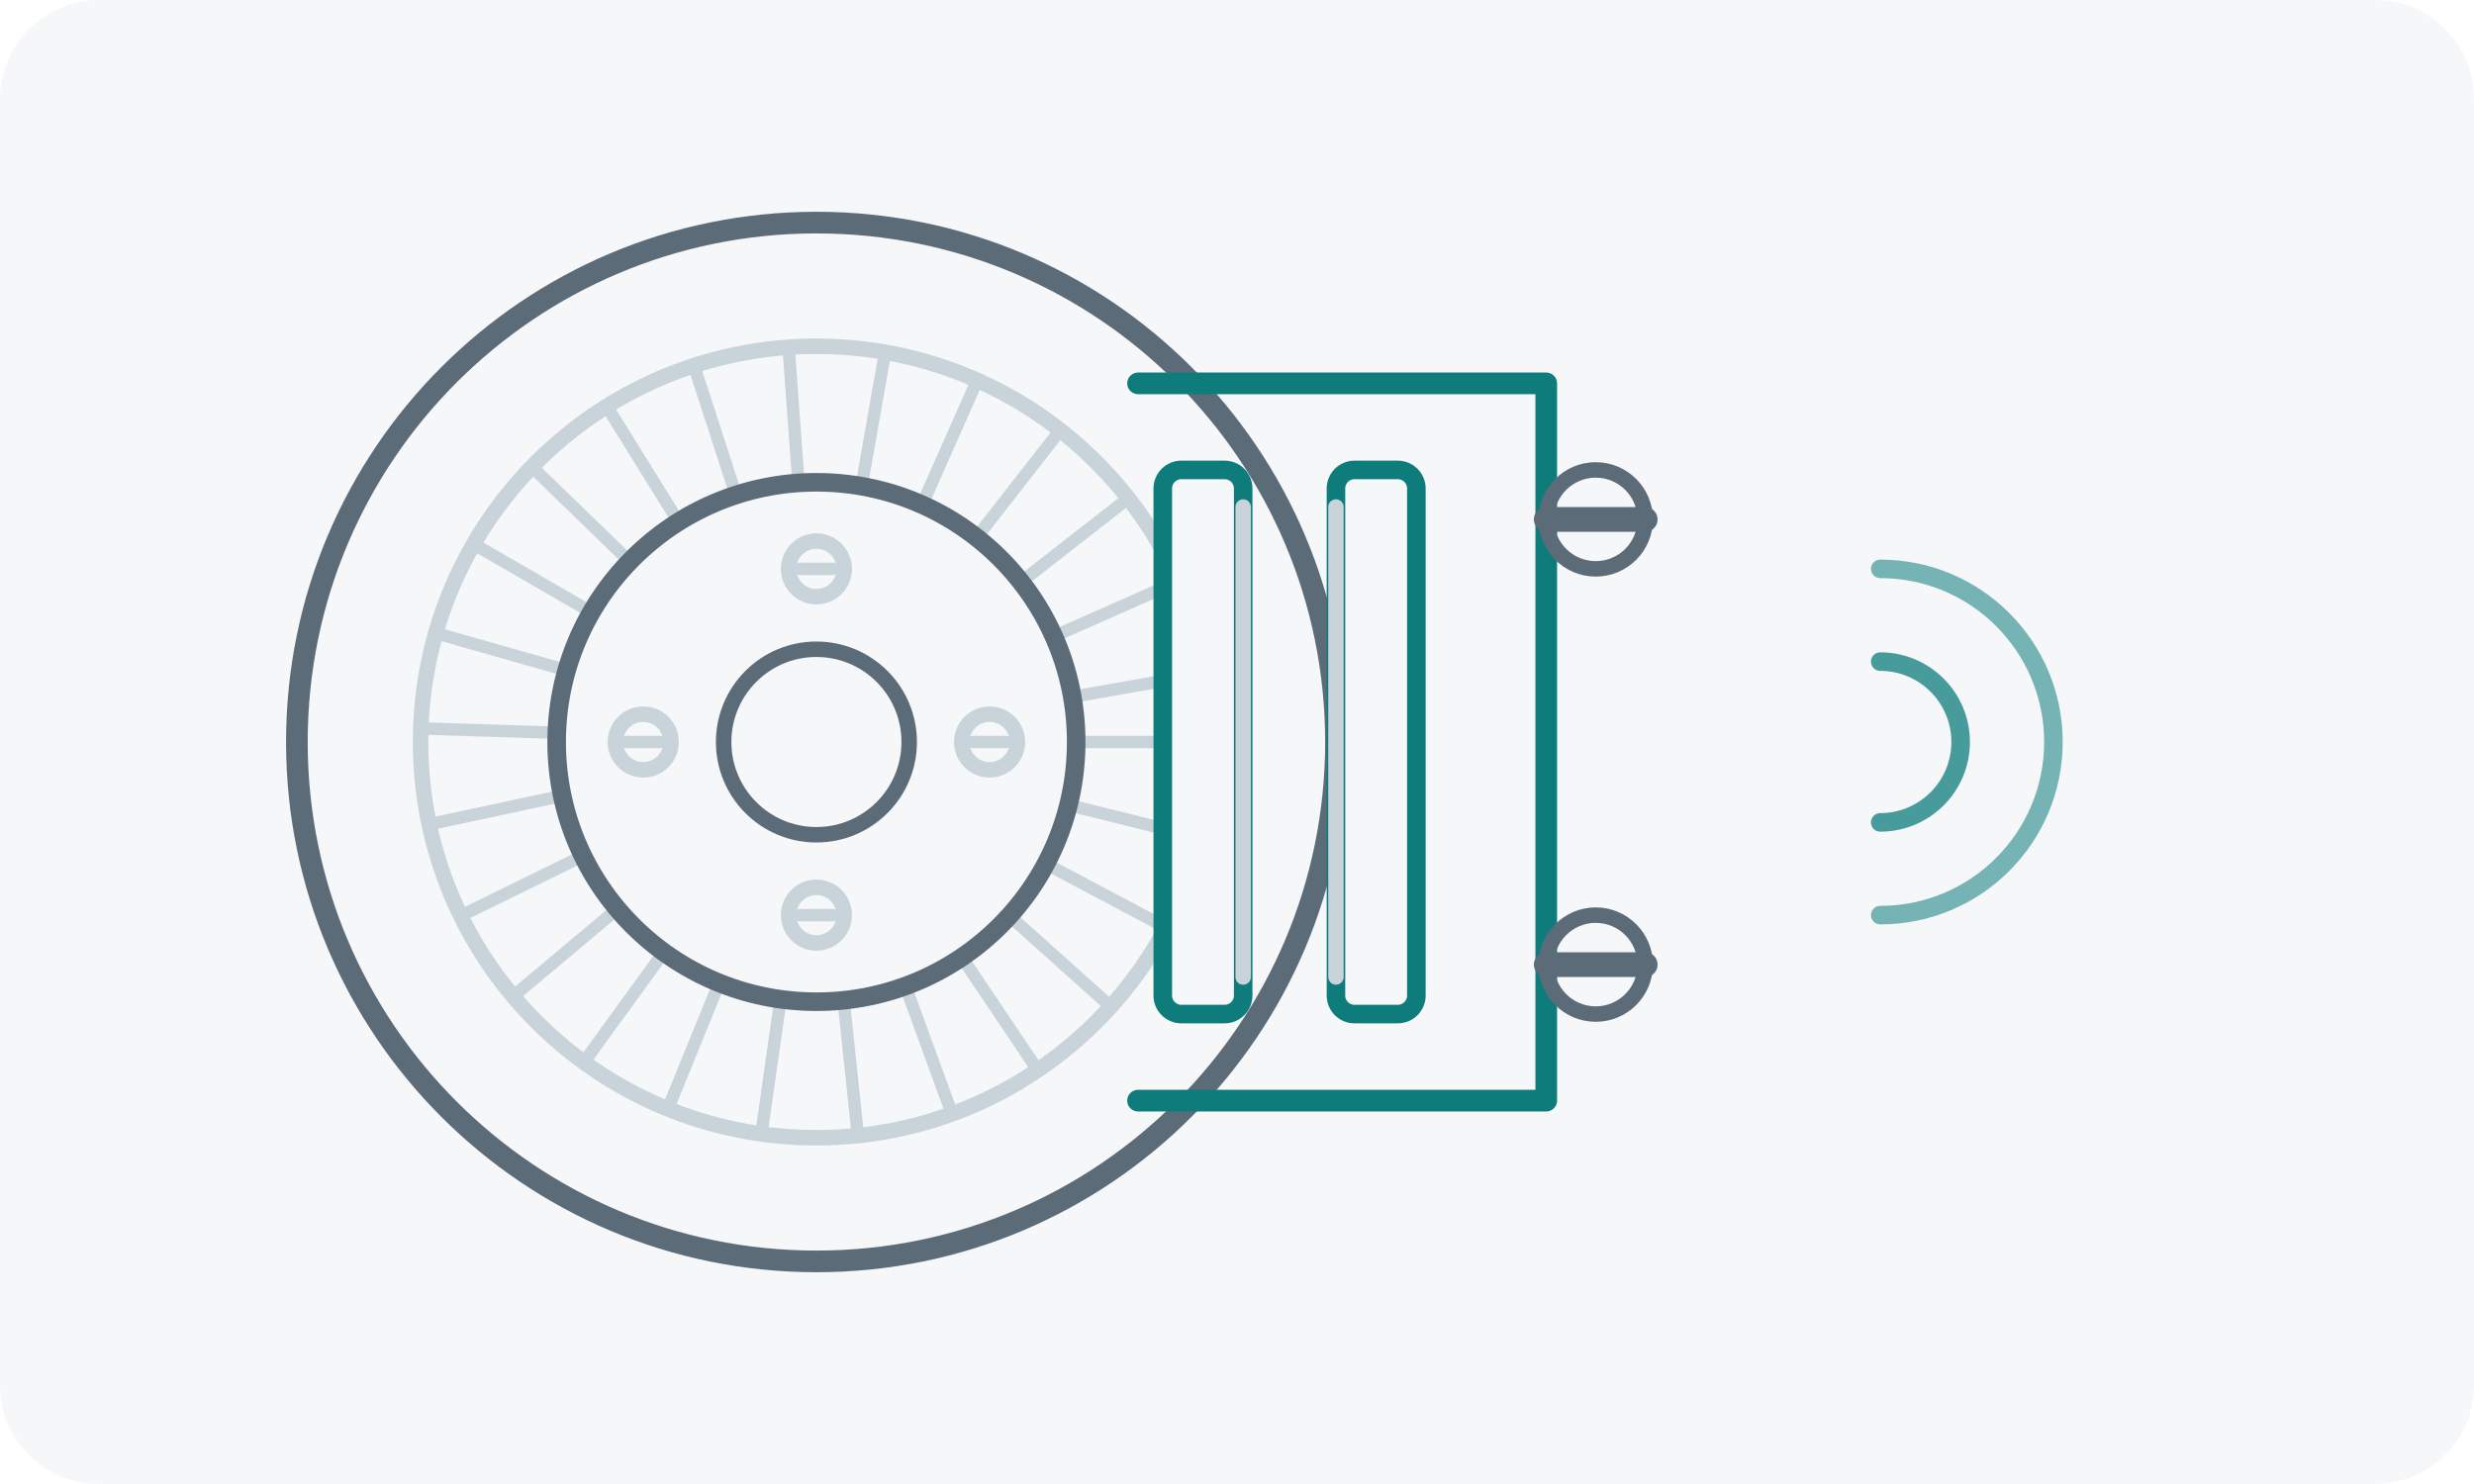
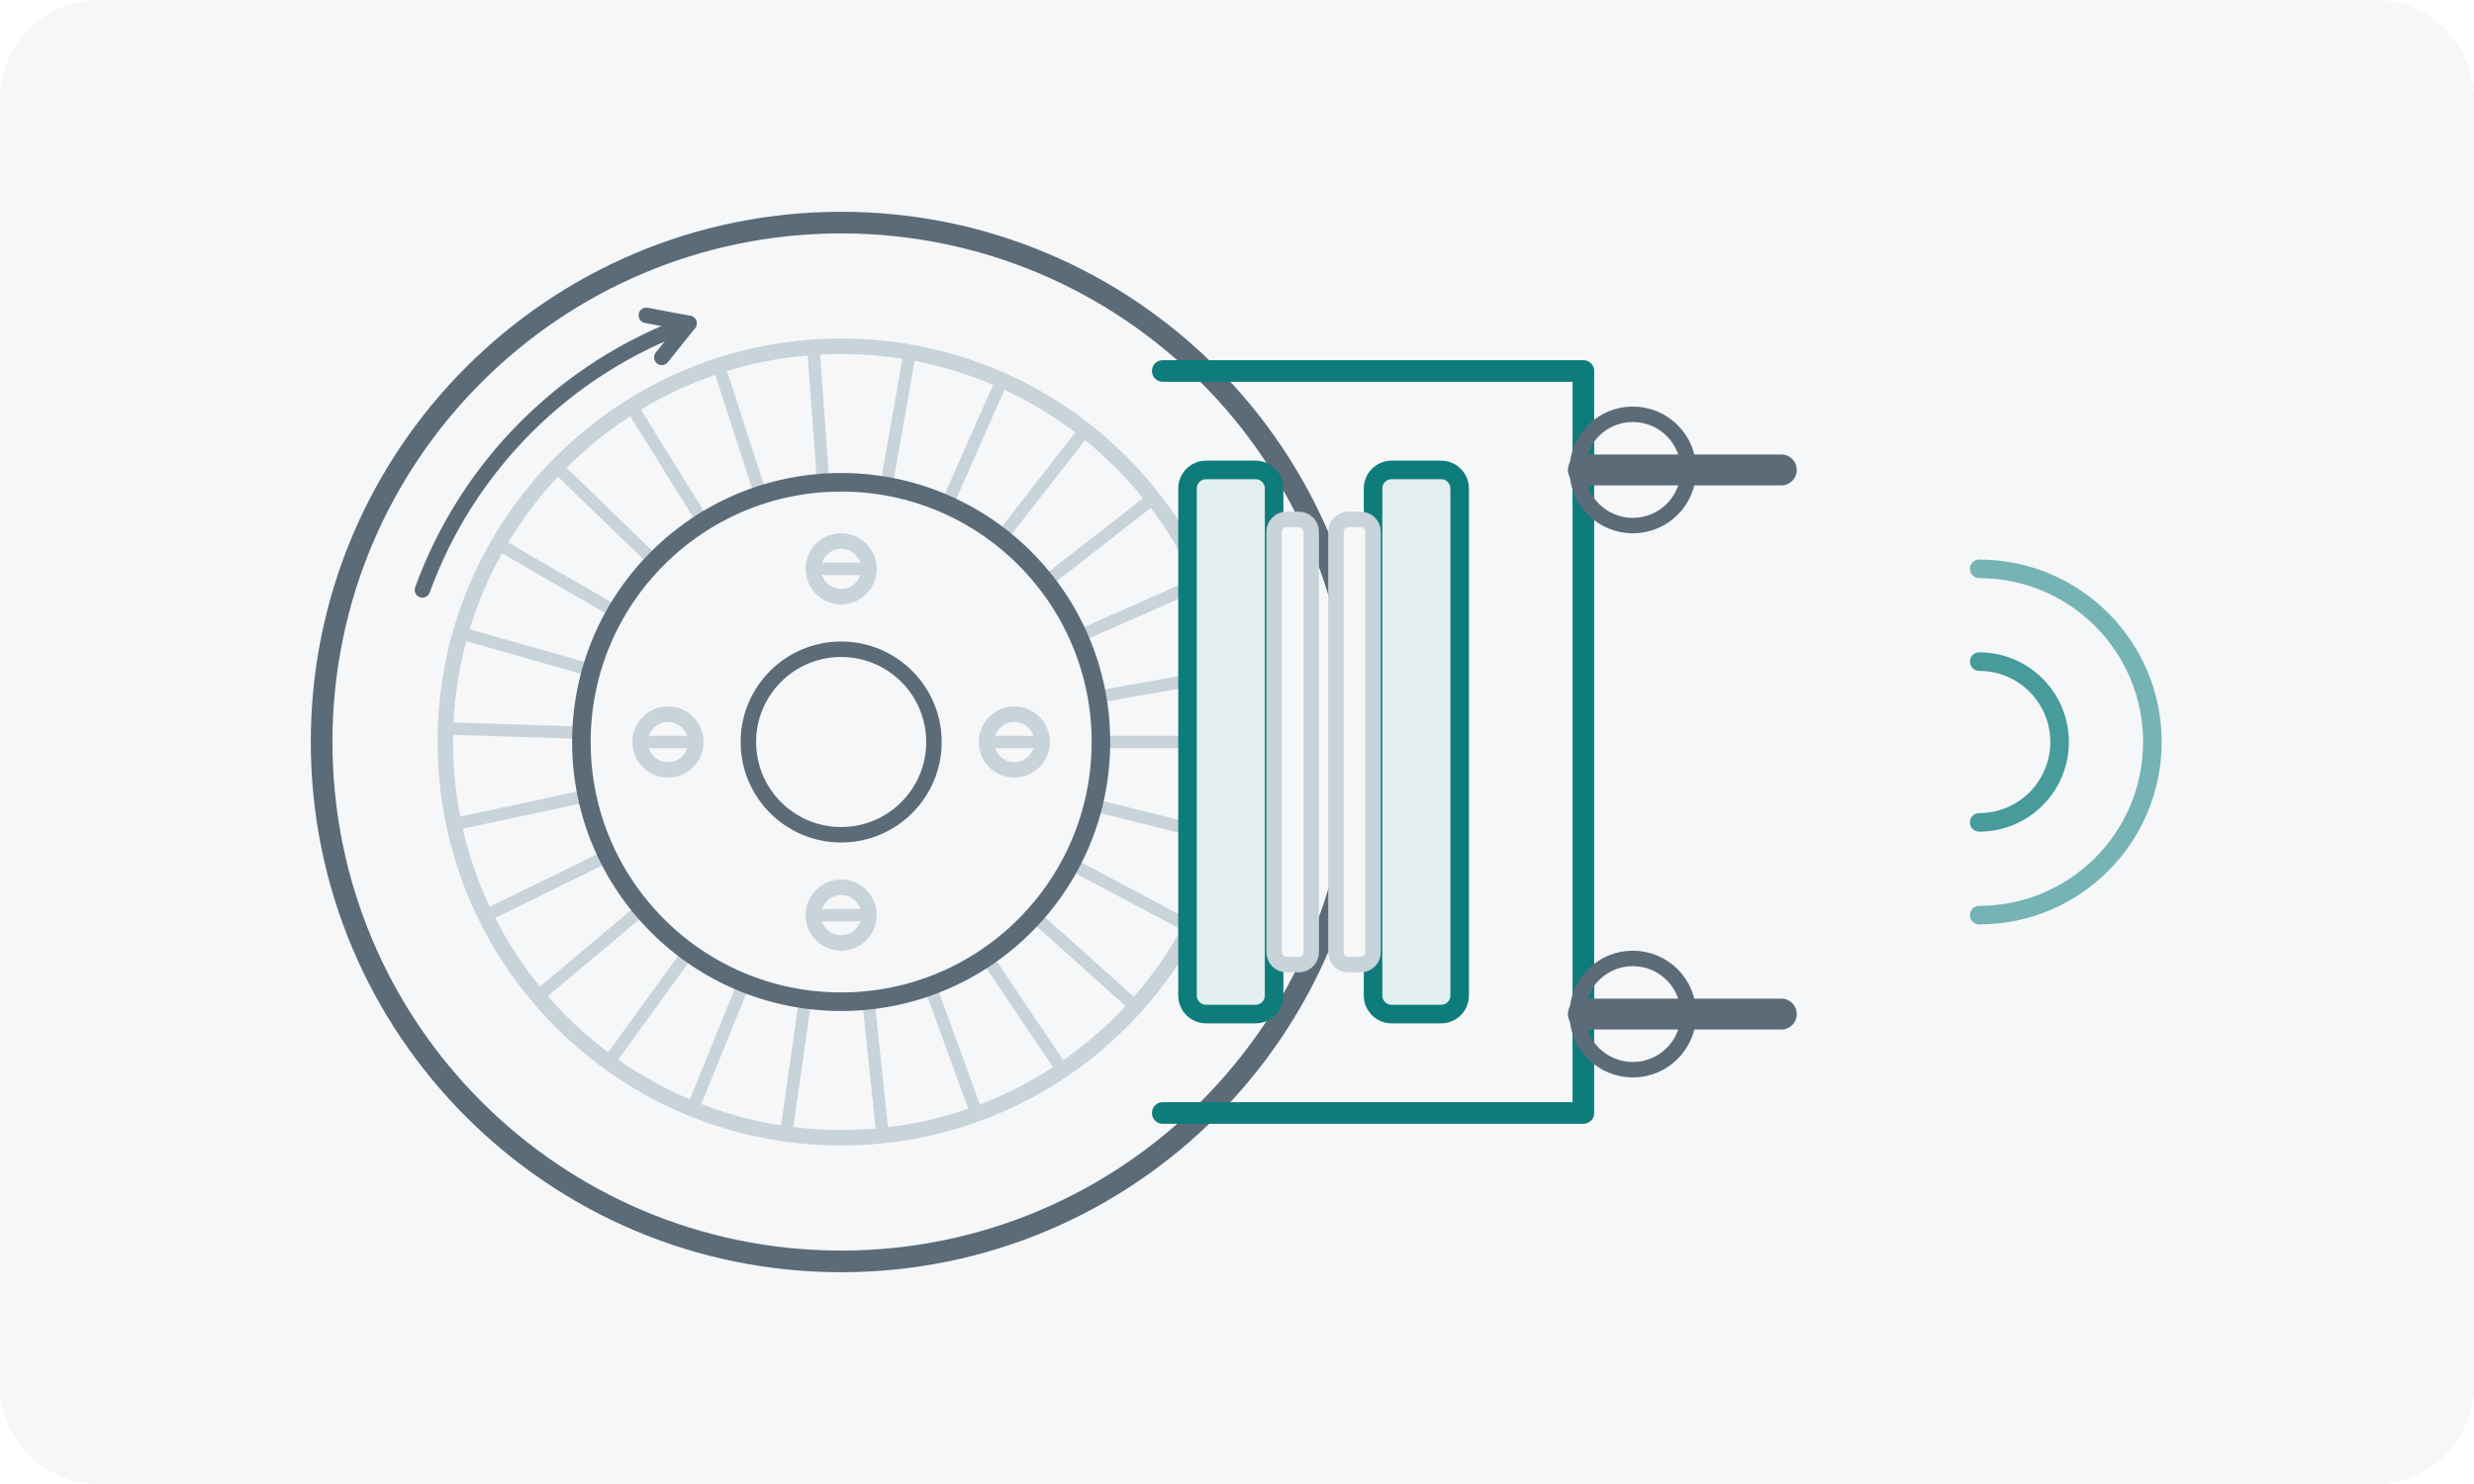
- <svg xmlns="http://www.w3.org/2000/svg" viewBox="0 0 400 240" role="img" aria-label="Схема тормозных колодок и диска">
+ <svg xmlns="http://www.w3.org/2000/svg" viewBox="0 0 400 240" role="img" aria-label="Тормозные колодки и диск">
  <rect width="400" height="240" rx="16" fill="#F5F7F9" />
  <g fill="none" stroke-linecap="round" stroke-linejoin="round">
-     <circle cx="132.0" cy="120.0" r="84.0" stroke="#5C6B78" stroke-width="3.5" fill="none" />
-     <circle cx="132.0" cy="120.0" r="64.0" stroke="#C9D3DA" stroke-width="2.5" fill="none" />
-     <path d="M 174.0 120.0 L 196.0 120.0" stroke="#C9D3DA" stroke-width="2" />
-     <path d="M 172.8 130.2 L 194.1 135.5" stroke="#C9D3DA" stroke-width="2" />
-     <path d="M 169.1 139.7 L 188.5 150.0" stroke="#C9D3DA" stroke-width="2" />
-     <path d="M 163.2 148.1 L 179.6 162.8" stroke="#C9D3DA" stroke-width="2" />
-     <path d="M 155.5 154.8 L 167.8 173.1" stroke="#C9D3DA" stroke-width="2" />
-     <path d="M 146.4 159.5 L 153.9 180.1" stroke="#C9D3DA" stroke-width="2" />
-     <path d="M 136.4 161.8 L 138.7 183.6" stroke="#C9D3DA" stroke-width="2" />
-     <path d="M 126.2 161.6 L 123.1 183.4" stroke="#C9D3DA" stroke-width="2" />
-     <path d="M 116.3 158.9 L 108.0 179.3" stroke="#C9D3DA" stroke-width="2" />
-     <path d="M 107.3 154.0 L 94.4 171.8" stroke="#C9D3DA" stroke-width="2" />
-     <path d="M 99.8 147.0 L 83.0 161.1" stroke="#C9D3DA" stroke-width="2" />
-     <path d="M 94.3 138.4 L 74.5 148.1" stroke="#C9D3DA" stroke-width="2" />
-     <path d="M 90.9 128.7 L 69.4 133.3" stroke="#C9D3DA" stroke-width="2" />
-     <path d="M 90.0 118.5 L 68.0 117.8" stroke="#C9D3DA" stroke-width="2" />
-     <path d="M 91.6 108.4 L 70.5 102.4" stroke="#C9D3DA" stroke-width="2" />
-     <path d="M 95.6 99.0 L 76.6 88.0" stroke="#C9D3DA" stroke-width="2" />
-     <path d="M 101.8 90.8 L 86.0 75.5" stroke="#C9D3DA" stroke-width="2" />
-     <path d="M 109.7 84.4 L 98.1 65.7" stroke="#C9D3DA" stroke-width="2" />
-     <path d="M 119.0 80.1 L 112.2 59.1" stroke="#C9D3DA" stroke-width="2" />
-     <path d="M 129.1 78.1 L 127.5 56.2" stroke="#C9D3DA" stroke-width="2" />
-     <path d="M 139.3 78.6 L 143.1 57.0" stroke="#C9D3DA" stroke-width="2" />
-     <path d="M 149.1 81.6 L 158.0 61.5" stroke="#C9D3DA" stroke-width="2" />
-     <path d="M 157.9 86.9 L 171.4 69.6" stroke="#C9D3DA" stroke-width="2" />
-     <path d="M 165.1 94.1 L 182.4 80.6" stroke="#C9D3DA" stroke-width="2" />
-     <path d="M 170.4 102.9 L 190.5 94.0" stroke="#C9D3DA" stroke-width="2" />
-     <path d="M 173.4 112.7 L 195.0 108.9" stroke="#C9D3DA" stroke-width="2" />
-     <circle cx="132.0" cy="120.0" r="42.0" stroke="#5C6B78" stroke-width="3" fill="none" />
-     <circle cx="132.0" cy="120.0" r="15.0" stroke="#5C6B78" stroke-width="2.5" fill="none" />
-     <circle cx="160.0" cy="120.0" r="4.5" stroke="#C9D3DA" stroke-width="2.5" fill="none" />
-     <path d="M 157.3 120.0 L 162.7 120.0" stroke="#C9D3DA" stroke-width="2" />
-     <circle cx="132.0" cy="148.0" r="4.5" stroke="#C9D3DA" stroke-width="2.5" fill="none" />
-     <path d="M 129.3 148.0 L 134.7 148.0" stroke="#C9D3DA" stroke-width="2" />
-     <circle cx="104.0" cy="120.0" r="4.5" stroke="#C9D3DA" stroke-width="2.5" fill="none" />
-     <path d="M 101.3 120.0 L 106.7 120.0" stroke="#C9D3DA" stroke-width="2" />
-     <circle cx="132.0" cy="92.0" r="4.5" stroke="#C9D3DA" stroke-width="2.5" fill="none" />
-     <path d="M 129.3 92.0 L 134.7 92.0" stroke="#C9D3DA" stroke-width="2" />
-     <path d="M 184.0 62.0 L 250.0 62.0 L 250.0 178.0 L 184.0 178.0" stroke="#0E7C7B" stroke-width="3.5" fill="none" />
-     <path d="M 184.0 62.0 L 184.0 178.0" stroke="#0E7C7B" stroke-width="0" fill="none" />
-     <rect x="188.0" y="76.0" width="13.0" height="88.0" rx="3" stroke="#0E7C7B" stroke-width="3" fill="#F5F7F9" />
-     <rect x="216.0" y="76.0" width="13.0" height="88.0" rx="3" stroke="#0E7C7B" stroke-width="3" fill="#F5F7F9" />
-     <path d="M 201.0 82.0 L 201.0 158.0" stroke="#C9D3DA" stroke-width="2.5" />
-     <path d="M 216.0 82.0 L 216.0 158.0" stroke="#C9D3DA" stroke-width="2.5" />
-     <circle cx="258.0" cy="84.0" r="8.0" stroke="#5C6B78" stroke-width="2.5" fill="none" />
-     <circle cx="258.0" cy="156.0" r="8.0" stroke="#5C6B78" stroke-width="2.5" fill="none" />
-     <path d="M 250.0 84.0 L 266.0 84.0" stroke="#5C6B78" stroke-width="4" />
-     <path d="M 250.0 156.0 L 266.0 156.0" stroke="#5C6B78" stroke-width="4" />
-     <path d="M 304 107 A 13 13 0 0 1 304 133" stroke="#0E7C7B" stroke-width="3" opacity="0.75" />
-     <path d="M 304 92 A 28 28 0 0 1 304 148" stroke="#0E7C7B" stroke-width="3" opacity="0.55" />
+     <circle cx="136.0" cy="120.0" r="84.0" stroke="#5C6B78" stroke-width="3.5" fill="none" />
+     <circle cx="136.0" cy="120.0" r="64.0" stroke="#C9D3DA" stroke-width="2.5" fill="none" />
+     <path d="M 178.0 120.0 L 200.0 120.0" stroke="#C9D3DA" stroke-width="2" />
+     <path d="M 176.8 130.2 L 198.1 135.5" stroke="#C9D3DA" stroke-width="2" />
+     <path d="M 173.1 139.7 L 192.5 150.0" stroke="#C9D3DA" stroke-width="2" />
+     <path d="M 167.2 148.1 L 183.6 162.8" stroke="#C9D3DA" stroke-width="2" />
+     <path d="M 159.5 154.8 L 171.8 173.1" stroke="#C9D3DA" stroke-width="2" />
+     <path d="M 150.4 159.5 L 157.9 180.1" stroke="#C9D3DA" stroke-width="2" />
+     <path d="M 140.4 161.8 L 142.7 183.6" stroke="#C9D3DA" stroke-width="2" />
+     <path d="M 130.2 161.6 L 127.1 183.4" stroke="#C9D3DA" stroke-width="2" />
+     <path d="M 120.3 158.9 L 112.0 179.3" stroke="#C9D3DA" stroke-width="2" />
+     <path d="M 111.3 154.0 L 98.4 171.8" stroke="#C9D3DA" stroke-width="2" />
+     <path d="M 103.8 147.0 L 87.0 161.1" stroke="#C9D3DA" stroke-width="2" />
+     <path d="M 98.3 138.4 L 78.5 148.1" stroke="#C9D3DA" stroke-width="2" />
+     <path d="M 94.9 128.7 L 73.4 133.3" stroke="#C9D3DA" stroke-width="2" />
+     <path d="M 94.0 118.5 L 72.0 117.8" stroke="#C9D3DA" stroke-width="2" />
+     <path d="M 95.6 108.4 L 74.5 102.4" stroke="#C9D3DA" stroke-width="2" />
+     <path d="M 99.6 99.0 L 80.6 88.0" stroke="#C9D3DA" stroke-width="2" />
+     <path d="M 105.8 90.8 L 90.0 75.5" stroke="#C9D3DA" stroke-width="2" />
+     <path d="M 113.7 84.4 L 102.1 65.7" stroke="#C9D3DA" stroke-width="2" />
+     <path d="M 123.0 80.1 L 116.2 59.1" stroke="#C9D3DA" stroke-width="2" />
+     <path d="M 133.1 78.1 L 131.5 56.2" stroke="#C9D3DA" stroke-width="2" />
+     <path d="M 143.3 78.6 L 147.1 57.0" stroke="#C9D3DA" stroke-width="2" />
+     <path d="M 153.1 81.6 L 162.0 61.5" stroke="#C9D3DA" stroke-width="2" />
+     <path d="M 161.9 86.9 L 175.4 69.6" stroke="#C9D3DA" stroke-width="2" />
+     <path d="M 169.1 94.1 L 186.4 80.6" stroke="#C9D3DA" stroke-width="2" />
+     <path d="M 174.4 102.9 L 194.5 94.0" stroke="#C9D3DA" stroke-width="2" />
+     <path d="M 177.4 112.7 L 199.0 108.9" stroke="#C9D3DA" stroke-width="2" />
+     <circle cx="136.0" cy="120.0" r="42.0" stroke="#5C6B78" stroke-width="3" fill="none" />
+     <circle cx="136.0" cy="120.0" r="15.0" stroke="#5C6B78" stroke-width="2.5" fill="none" />
+     <circle cx="164.0" cy="120.0" r="4.5" stroke="#C9D3DA" stroke-width="2.5" fill="none" />
+     <path d="M 161.3 120.0 L 166.7 120.0" stroke="#C9D3DA" stroke-width="2" />
+     <circle cx="136.0" cy="148.0" r="4.5" stroke="#C9D3DA" stroke-width="2.5" fill="none" />
+     <path d="M 133.3 148.0 L 138.7 148.0" stroke="#C9D3DA" stroke-width="2" />
+     <circle cx="108.0" cy="120.0" r="4.5" stroke="#C9D3DA" stroke-width="2.5" fill="none" />
+     <path d="M 105.3 120.0 L 110.7 120.0" stroke="#C9D3DA" stroke-width="2" />
+     <circle cx="136.0" cy="92.0" r="4.5" stroke="#C9D3DA" stroke-width="2.5" fill="none" />
+     <path d="M 133.3 92.0 L 138.7 92.0" stroke="#C9D3DA" stroke-width="2" />
+     <path d="M 188.0 60.0 L 256.0 60.0 L 256.0 180.0 L 188.0 180.0" stroke="#0E7C7B" stroke-width="3.5" fill="none" />
+     <rect x="192.0" y="76.0" width="14.0" height="88.0" rx="3" stroke="#0E7C7B" stroke-width="3" fill="#E3EFEF" />
+     <rect x="206.0" y="84.0" width="6.0" height="72.0" rx="2" stroke="#C9D3DA" stroke-width="2.5" fill="#F5F7F9" />
+     <rect x="222.0" y="76.0" width="14.0" height="88.0" rx="3" stroke="#0E7C7B" stroke-width="3" fill="#E3EFEF" />
+     <rect x="216.0" y="84.0" width="6.0" height="72.0" rx="2" stroke="#C9D3DA" stroke-width="2.5" fill="#F5F7F9" />
+     <circle cx="264.0" cy="76.0" r="9.0" stroke="#5C6B78" stroke-width="2.5" fill="none" />
+     <circle cx="264.0" cy="164.0" r="9.0" stroke="#5C6B78" stroke-width="2.5" fill="none" />
+     <path d="M 256.0 76.0 L 288.0 76.0" stroke="#5C6B78" stroke-width="5" />
+     <path d="M 256.0 164.0 L 288.0 164.0" stroke="#5C6B78" stroke-width="5" />
+     <path d="M 68.3 95.4 A 72 72 0 0 1 111.4 52.3" stroke="#5C6B78" stroke-width="2.5" fill="none" />
+     <path d="M 107.0 57.8 L 111.4 52.3 L 104.5 51.0" stroke="#5C6B78" stroke-width="2.5" fill="none" />
+     <path d="M 320 107 A 13 13 0 0 1 320 133" stroke="#0E7C7B" stroke-width="3" opacity="0.75" />
+     <path d="M 320 92 A 28 28 0 0 1 320 148" stroke="#0E7C7B" stroke-width="3" opacity="0.55" />
  </g>
</svg>
